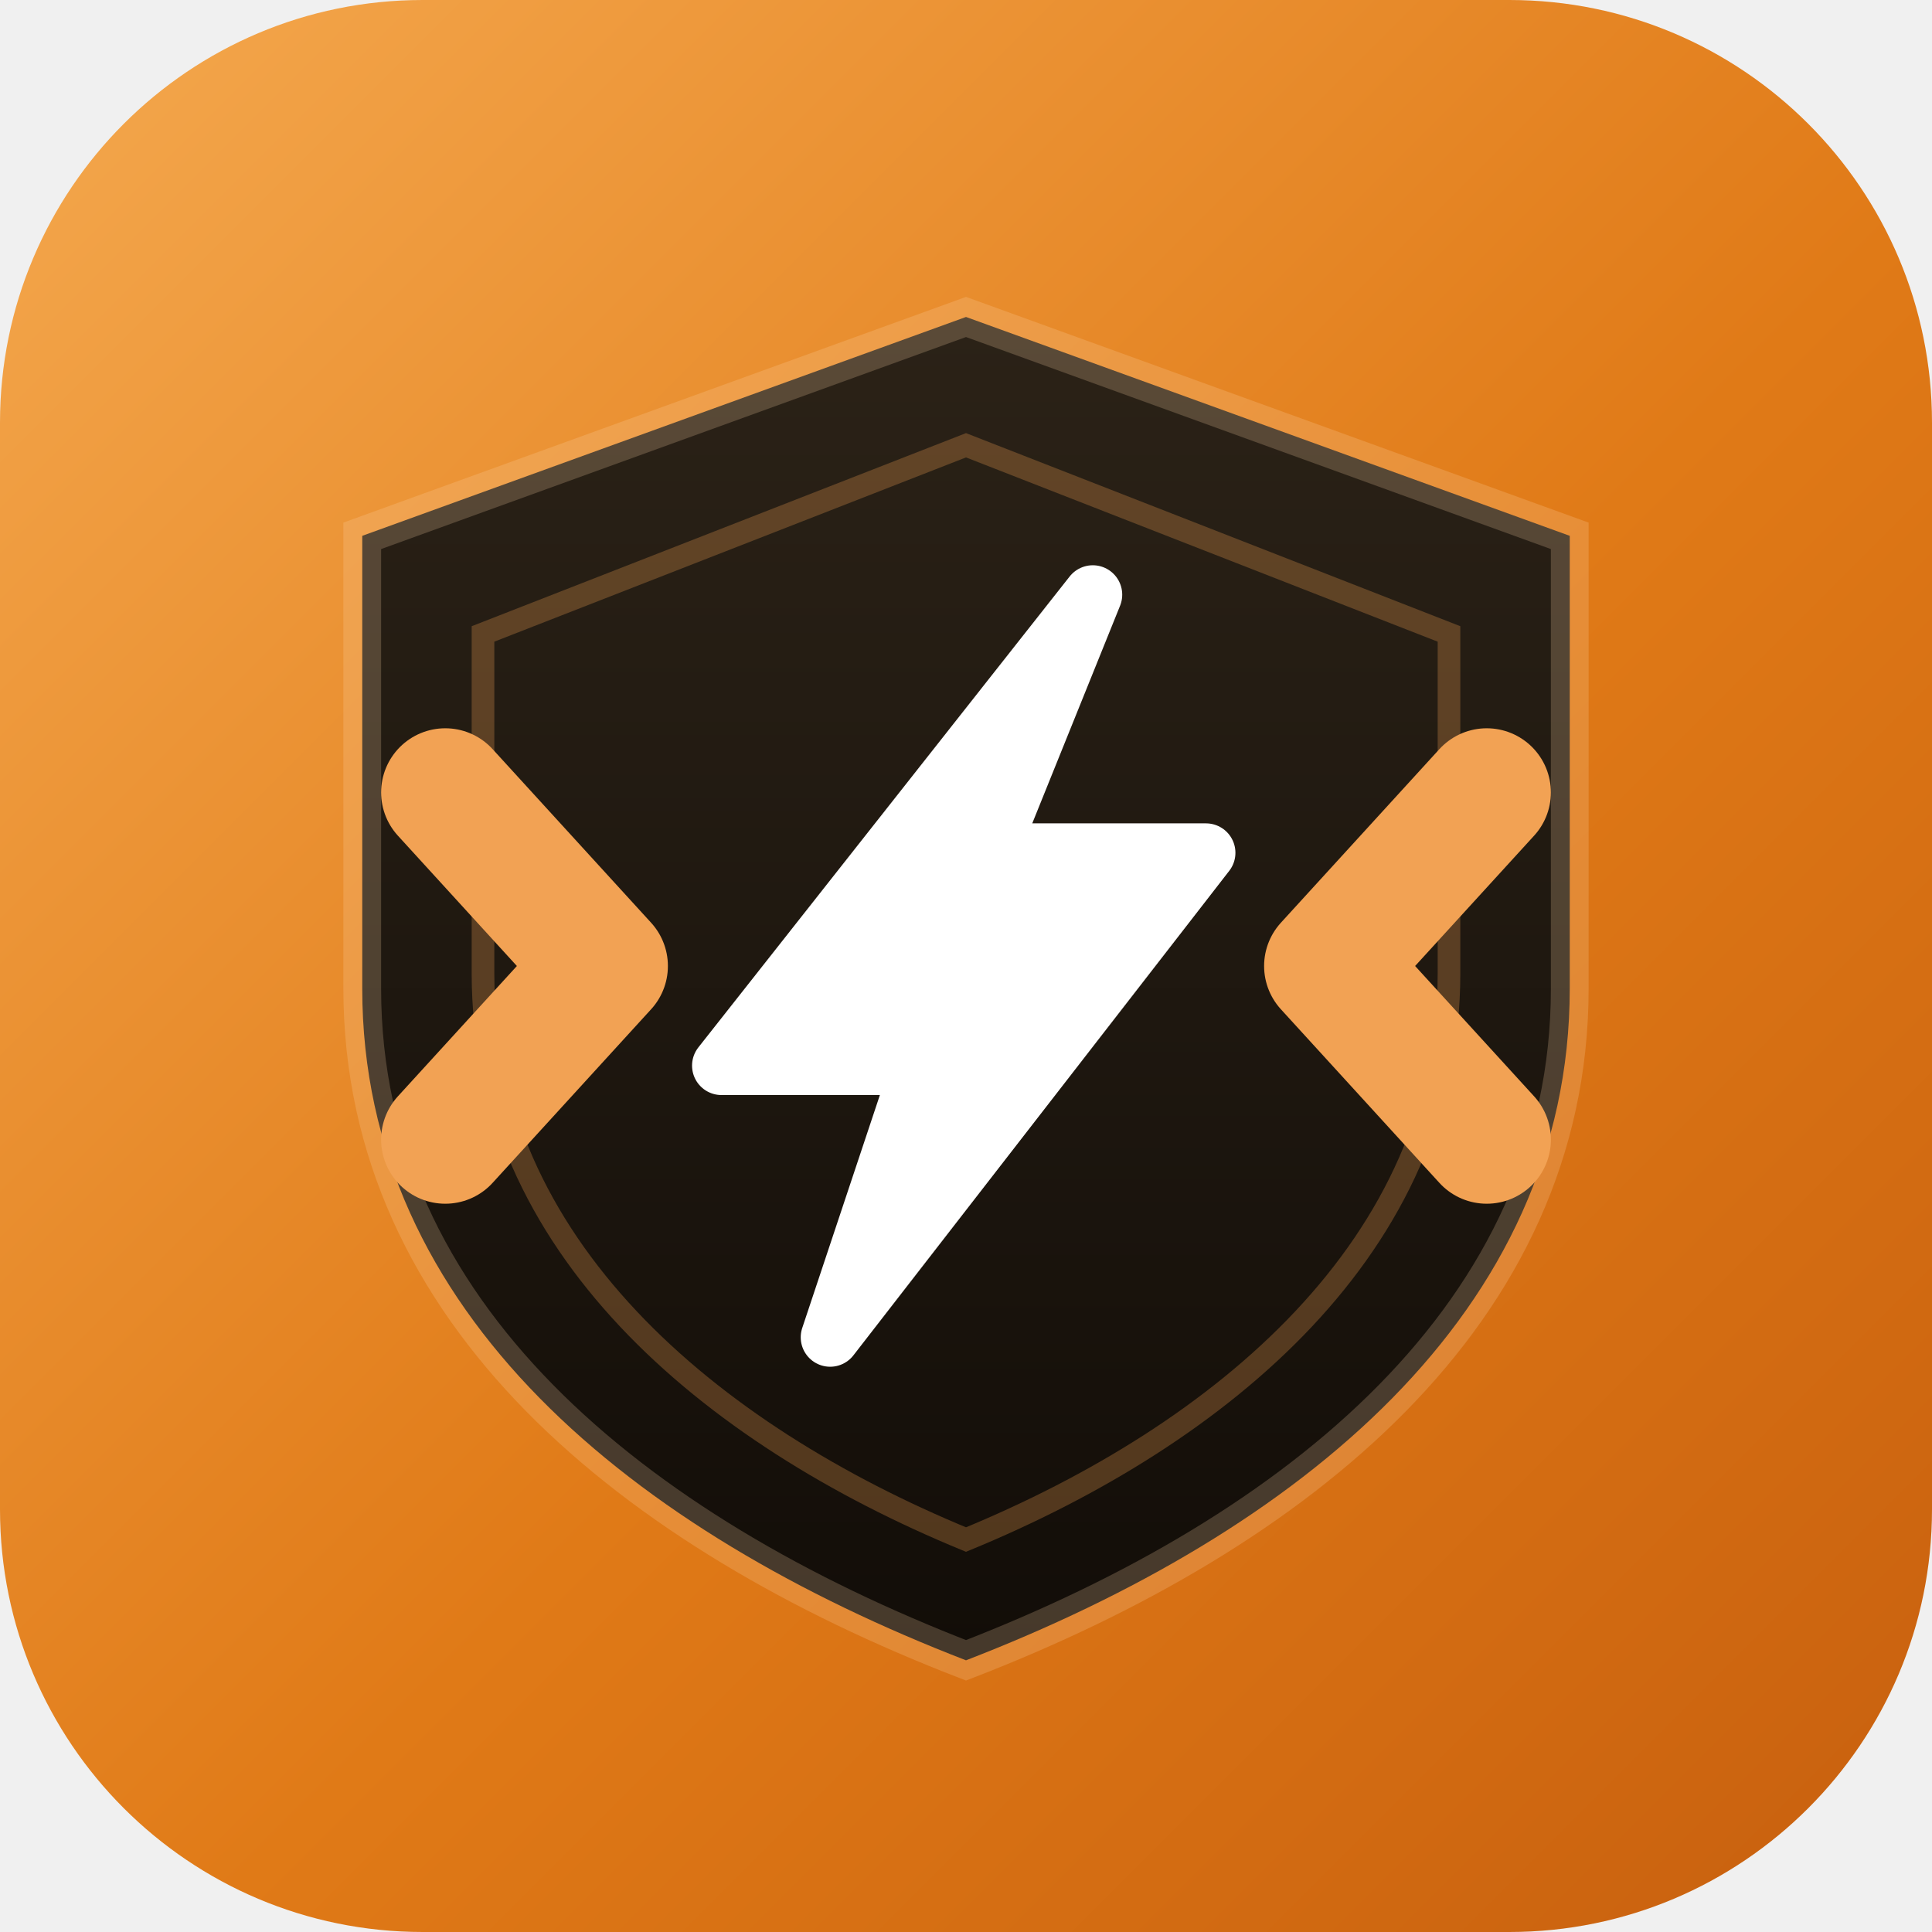
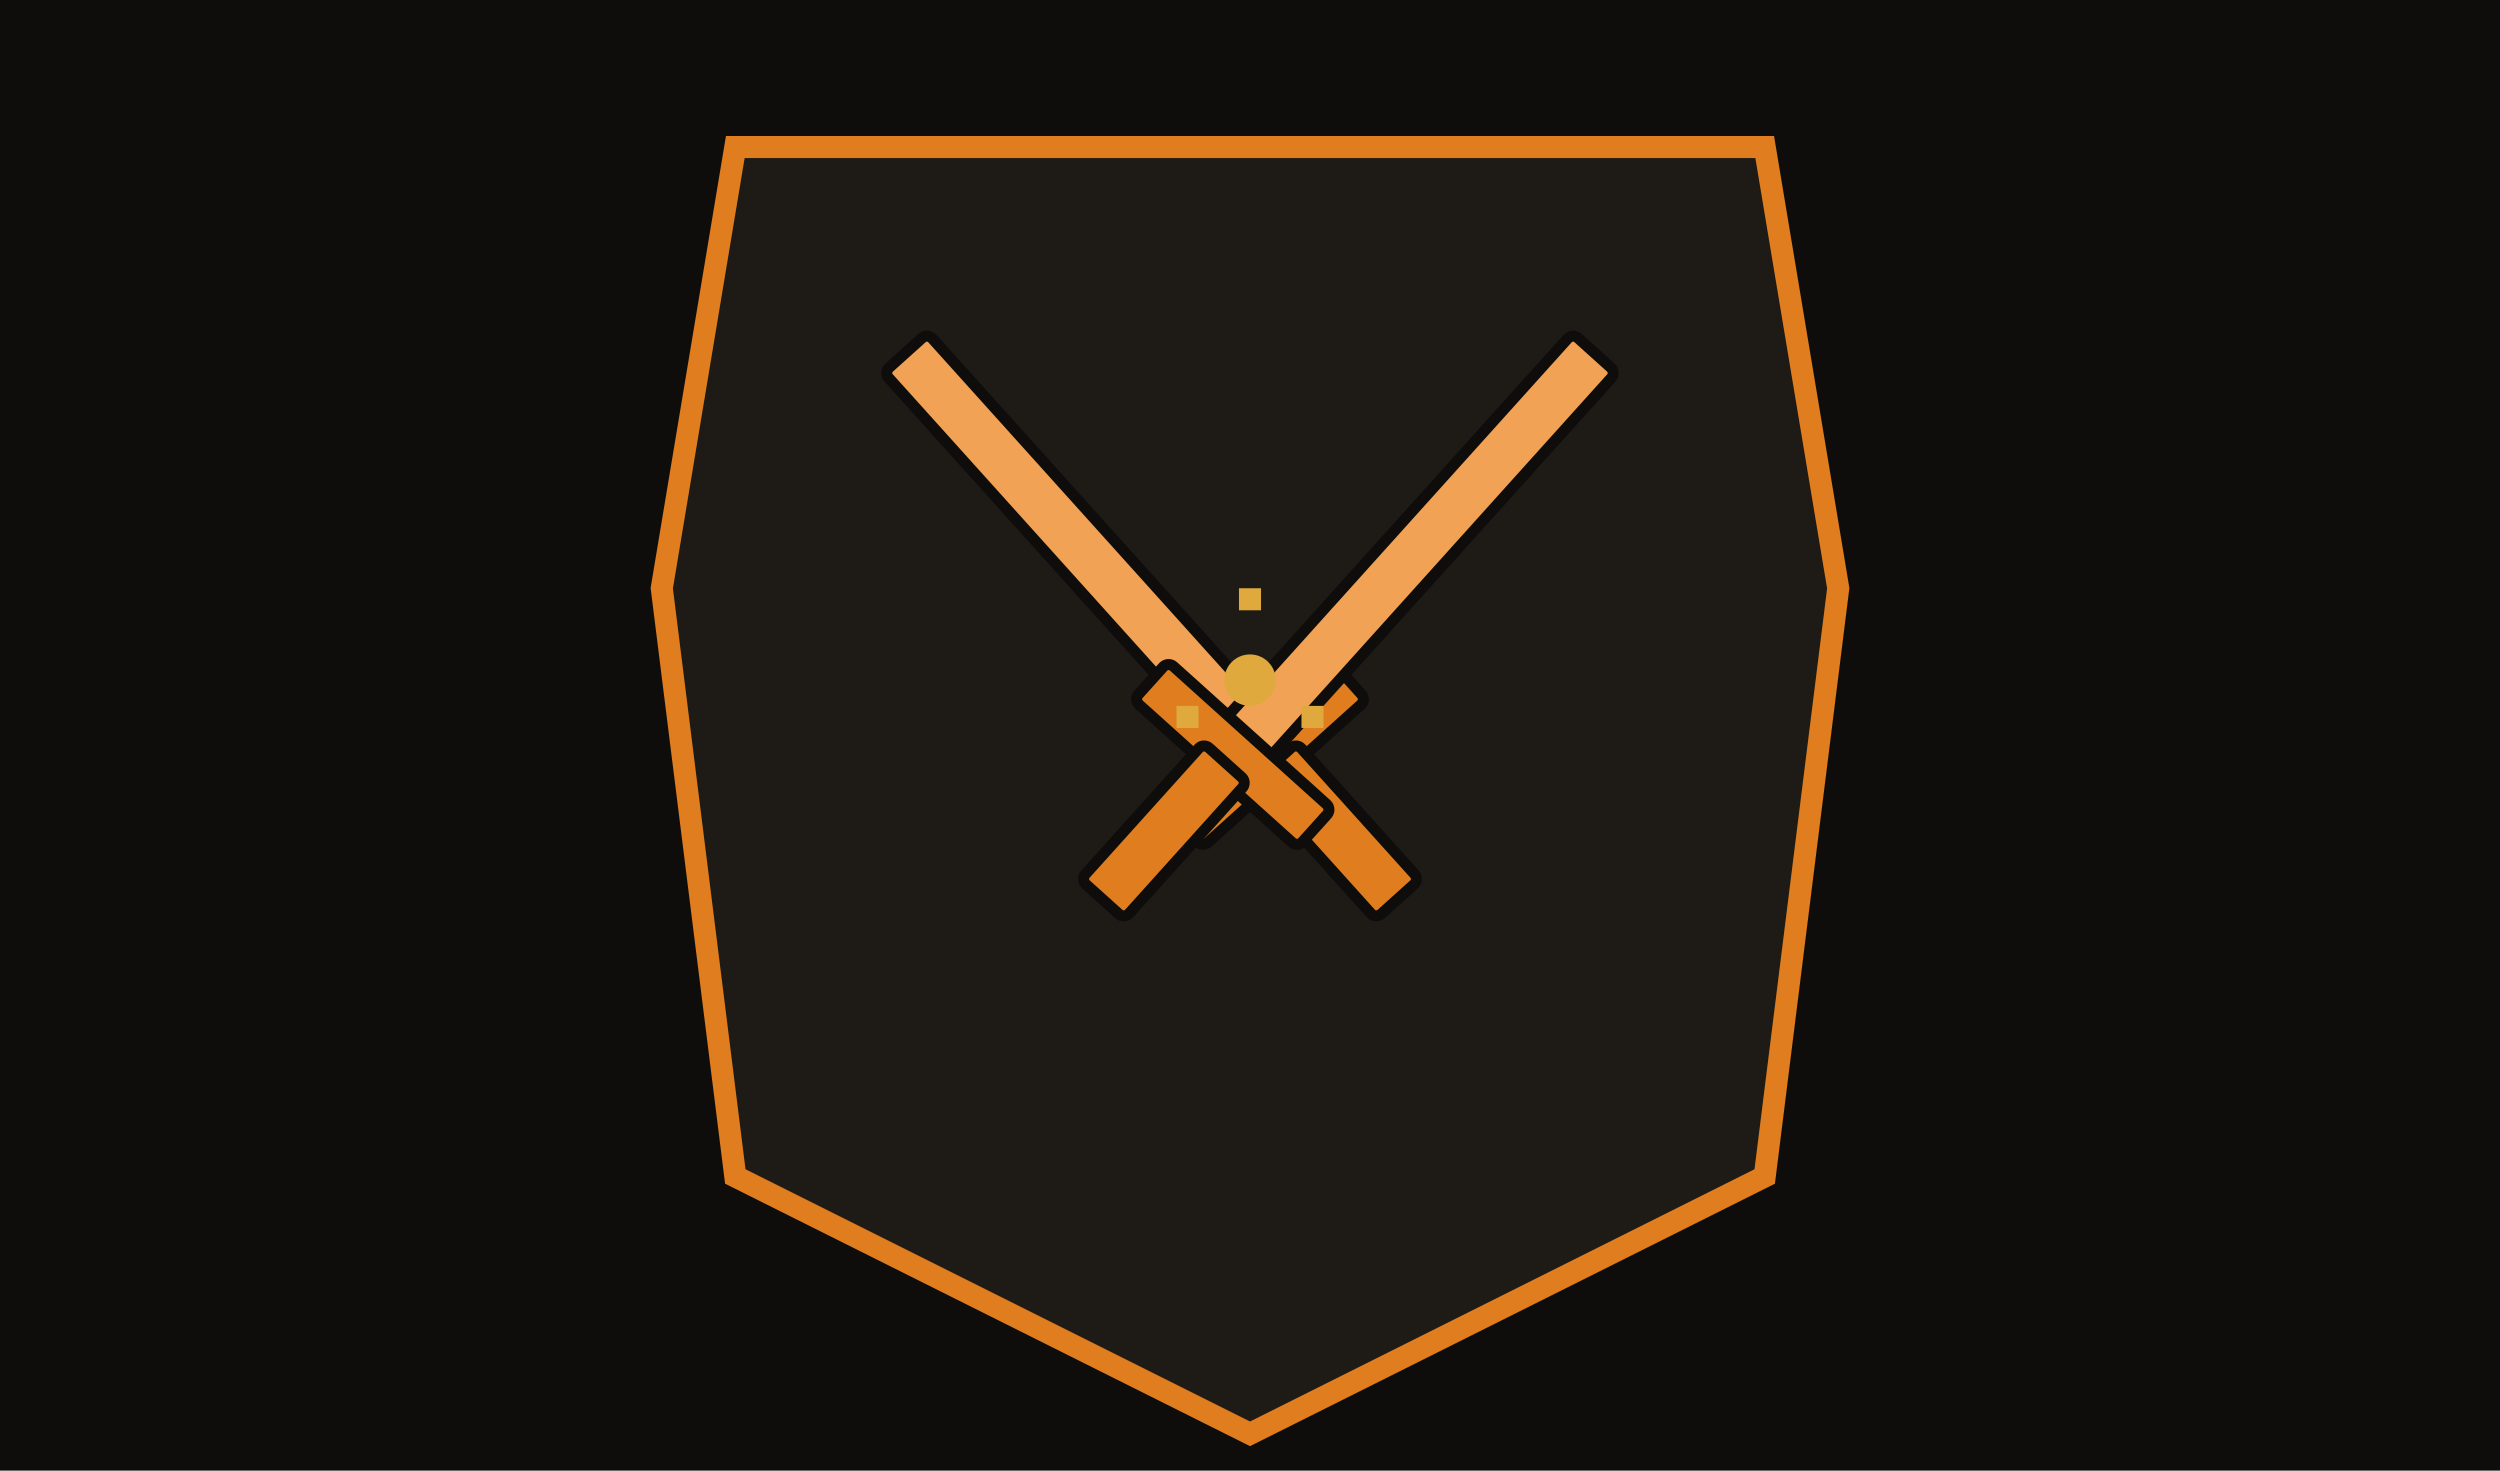
- <svg xmlns="http://www.w3.org/2000/svg" viewBox="0 0 512 512">
-   <defs>
-     <linearGradient id="tile" x1="0" y1="0" x2="1" y2="1">
-       <stop offset="0" stop-color="#f5a94f" />
-       <stop offset="0.55" stop-color="#e07a17" />
-       <stop offset="1" stop-color="#c75f0e" />
-     </linearGradient>
-     <linearGradient id="shield" x1="0" y1="0" x2="0" y2="1">
-       <stop offset="0" stop-color="#2b2217" />
-       <stop offset="1" stop-color="#120d08" />
-     </linearGradient>
-   </defs>
-   <rect width="512" height="512" rx="112" fill="url(#tile)" />
-   <path d="M256 84 L416 142 V262 C416 348 344 406 256 440 C168 406 96 348 96 262 V142 Z" fill="url(#shield)" stroke="#ffd9a8" stroke-opacity="0.22" stroke-width="10" />
-   <path d="M256 118 L384 168 V258 C384 330 324 380 256 408 C188 380 128 330 128 258 V168 Z" fill="none" stroke="#f2a254" stroke-opacity="0.28" stroke-width="6" />
-   <path d="M118 210 L160 256 L118 302" fill="none" stroke="#f2a254" stroke-width="34" stroke-linecap="round" stroke-linejoin="round" />
-   <path d="M394 210 L352 256 L394 302" fill="none" stroke="#f2a254" stroke-width="34" stroke-linecap="round" stroke-linejoin="round" />
-   <g transform="translate(256 256) scale(0.6) translate(-256 -256)">
-     <path d="M312 92 L148 300 H236 L196 420 L362 206 H266 Z" fill="#ffffff" stroke="#ffffff" stroke-width="26" stroke-linejoin="round" stroke-linecap="round" />
+ <svg xmlns="http://www.w3.org/2000/svg" width="100%" viewBox="0 0 680 400">
+   <rect x="0" y="0" width="680" height="400" rx="0" style="fill:rgb(14, 13, 11);" />
+   <g transform="translate(340,200)">
+     <polygon points="-140,-160 140,-160 160,-40 140,120 0,190 -140,120 -160,-40" rx="4" style="fill:rgb(30, 26, 21);stroke:rgb(223, 125, 31);stroke-width:6px;" />
+     <g transform="rotate(-42)">
+       <rect x="-8" y="-140" width="16" height="150" rx="2" style="fill:rgb(242, 162, 84);stroke:rgb(14, 13, 11);stroke-width:3px;" />
+       <rect x="-30" y="0" width="60" height="14" rx="2" style="fill:rgb(223, 125, 31);stroke:rgb(14, 13, 11);stroke-width:3px;" />
+       <rect x="-8" y="10" width="16" height="50" rx="2" style="fill:rgb(223, 125, 31);stroke:rgb(14, 13, 11);stroke-width:3px;" />
+     </g>
+     <g transform="rotate(42)">
+       <rect x="-8" y="-140" width="16" height="150" rx="2" style="fill:rgb(242, 162, 84);stroke:rgb(14, 13, 11);stroke-width:3px;" />
+       <rect x="-30" y="0" width="60" height="14" rx="2" style="fill:rgb(223, 125, 31);stroke:rgb(14, 13, 11);stroke-width:3px;" />
+       <rect x="-8" y="10" width="16" height="50" rx="2" style="fill:rgb(223, 125, 31);stroke:rgb(14, 13, 11);stroke-width:3px;" />
+     </g>
+     <circle cx="0" cy="-15" r="7" style="fill:rgb(224, 169, 62);" />
+     <rect x="-3" y="-40" width="6" height="6" style="fill:rgb(224, 169, 62);" />
+     <rect x="14" y="-8" width="6" height="6" style="fill:rgb(224, 169, 62);" />
+     <rect x="-20" y="-8" width="6" height="6" style="fill:rgb(224, 169, 62);" />
  </g>
</svg>
